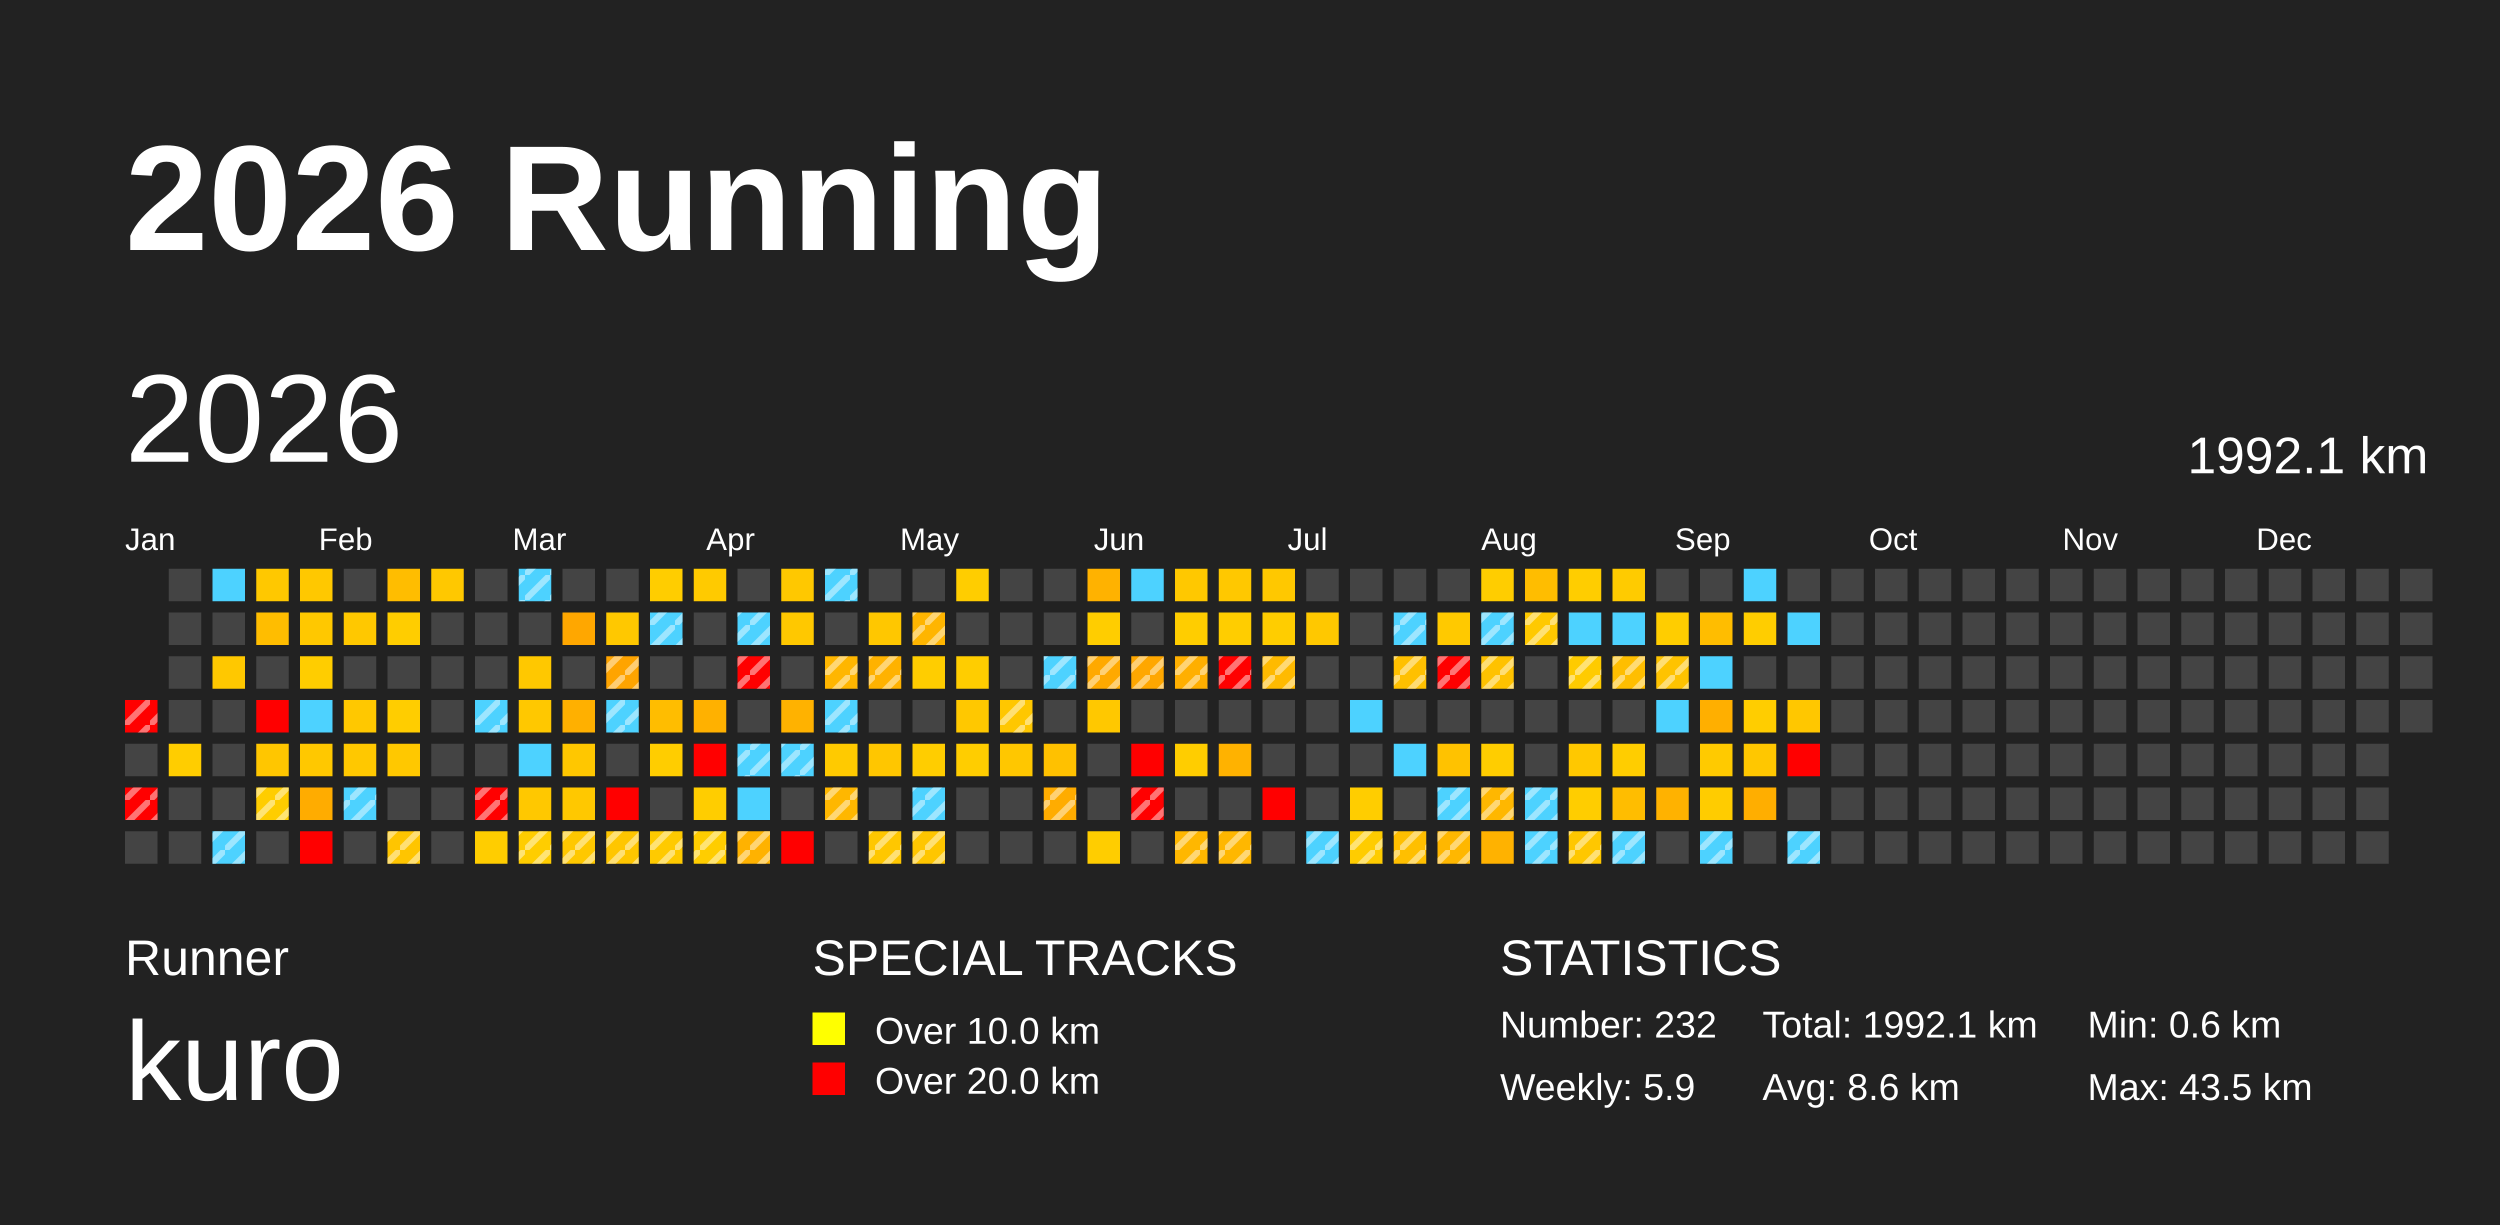
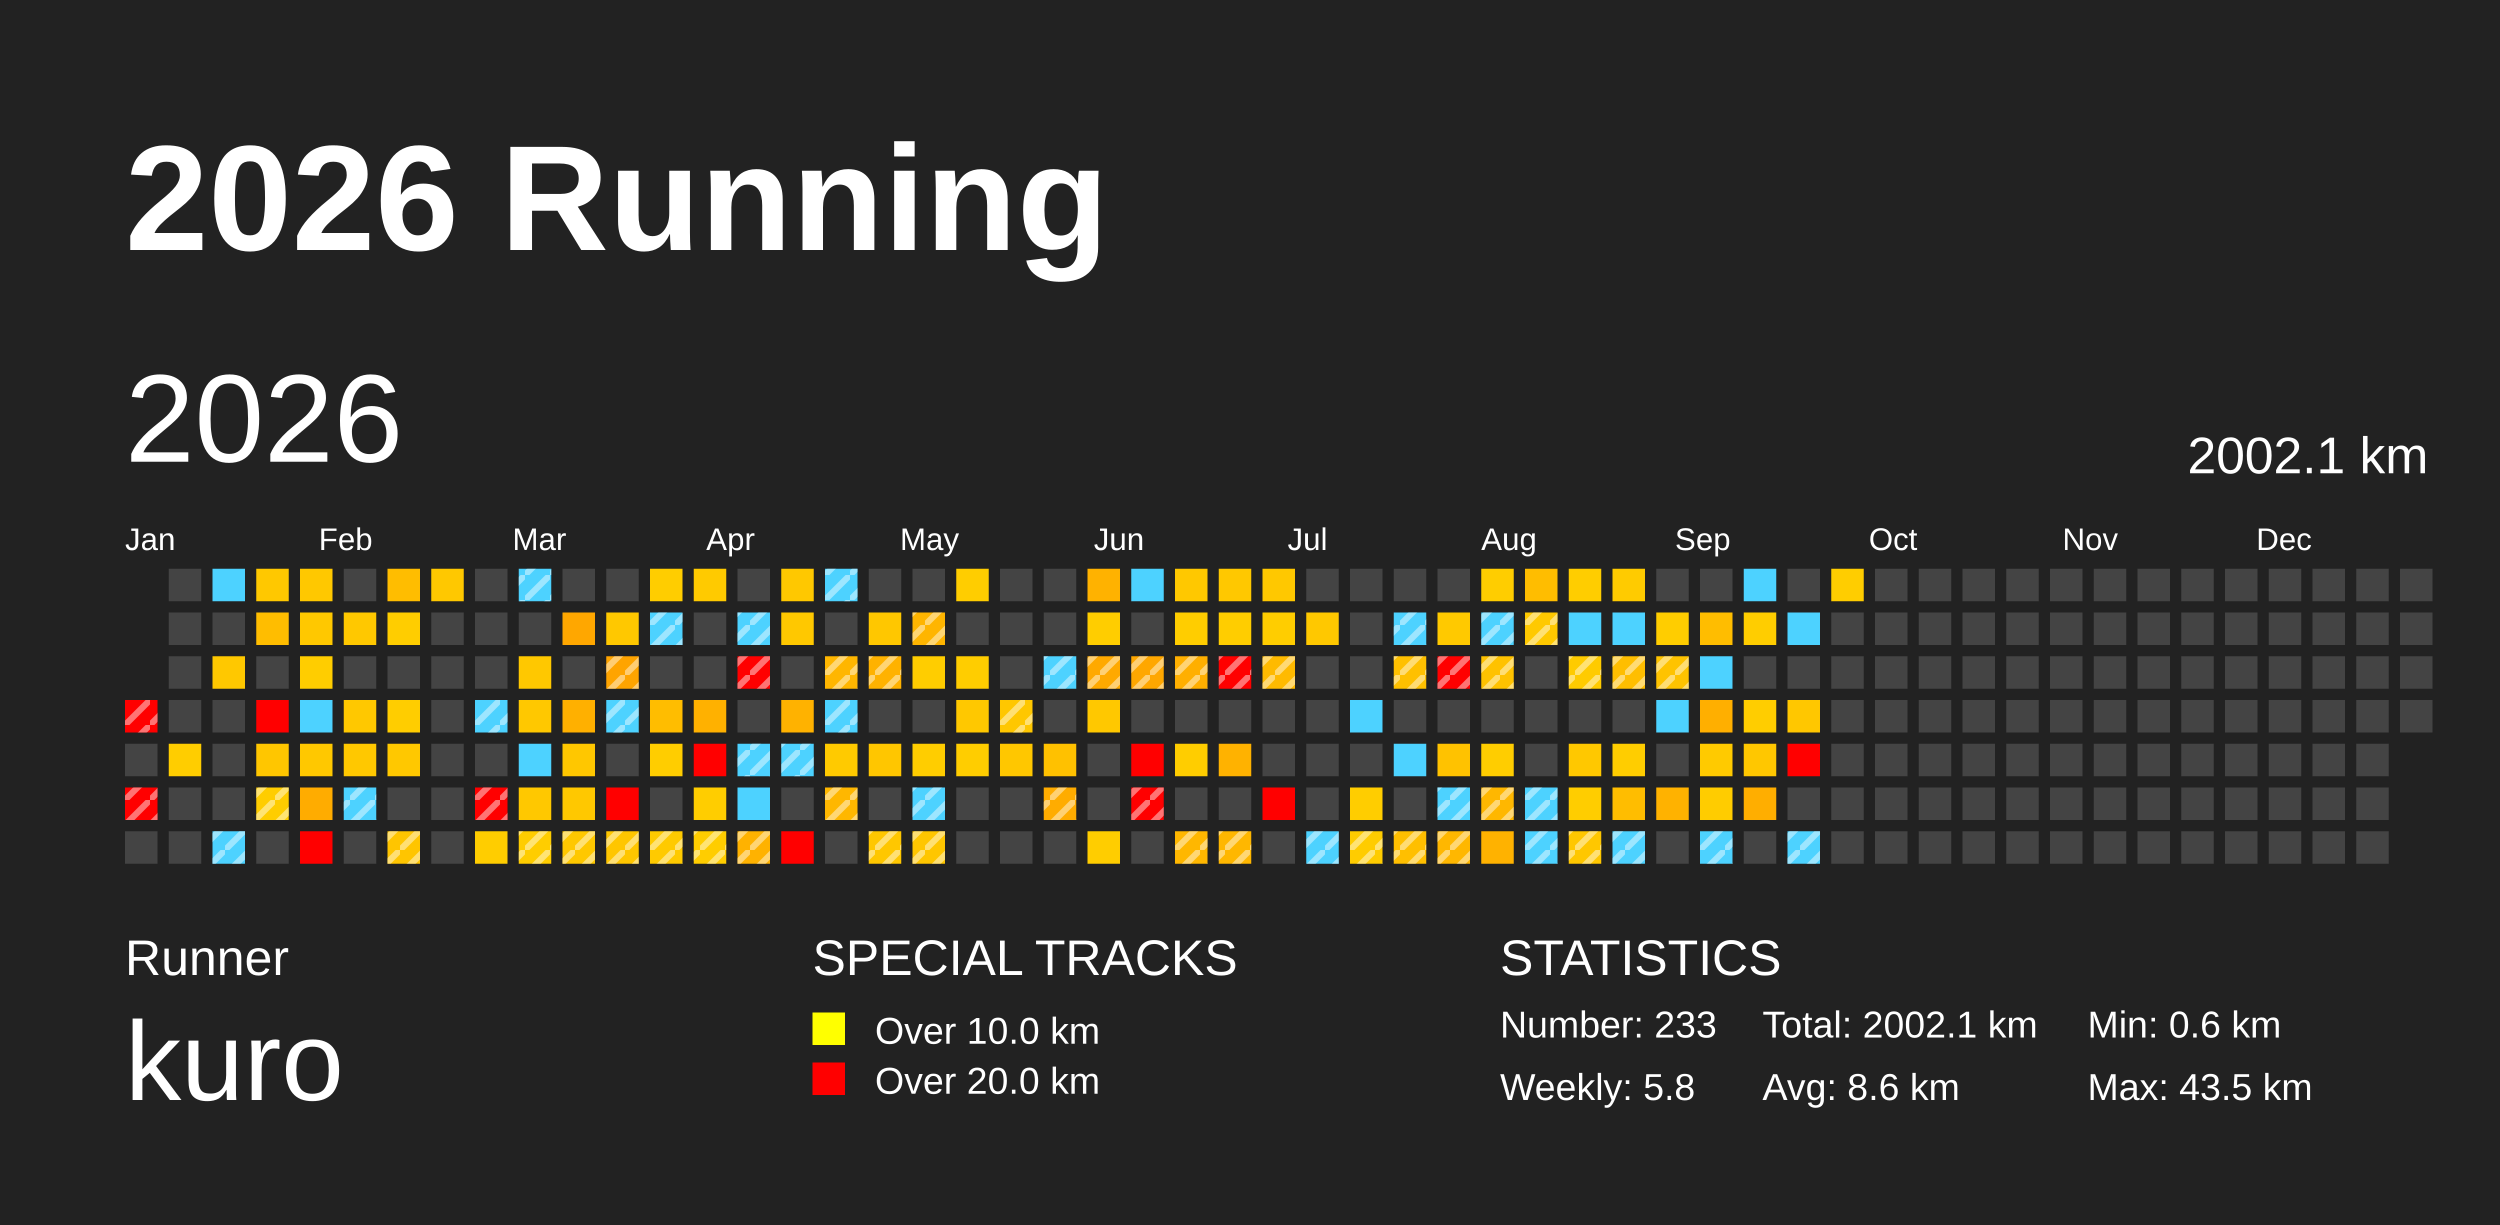
<svg xmlns="http://www.w3.org/2000/svg" baseProfile="full" height="98mm" version="1.1" viewBox="0,0,200,98" width="200mm">
  <defs>
    <pattern height="2" id="indoor-stripe" patternUnits="userSpaceOnUse" width="2">
      <line stroke="white" stroke-opacity="0.45" stroke-width="0.5" x1="0" x2="2" y1="2" y2="0" />
    </pattern>
  </defs>
  <rect fill="#222222" height="98" width="200" x="0" y="0" />
  <text fill="#FFFFFF" style="font-size:12px; font-family:Arial; font-weight:bold;" x="10" y="20">2026 Running</text>
  <text fill="#FFFFFF" style="font-size:4px; font-family:Arial" x="10" y="78">Runner</text>
  <text fill="#FFFFFF" style="font-size:9px; font-family:Arial" x="10" y="88">kuro</text>
  <text fill="#FFFFFF" style="font-size:4px; font-family:Arial" x="65" y="78">SPECIAL TRACKS</text>
  <rect fill="yellow" height="2.6" width="2.6" x="65" y="81" />
  <text fill="#FFFFFF" style="font-size:3px; font-family:Arial" x="70" y="83.5">Over 10.0 km</text>
  <rect fill="red" height="2.6" width="2.6" x="65" y="85" />
  <text fill="#FFFFFF" style="font-size:3px; font-family:Arial" x="70" y="87.5">Over 20.0 km</text>
  <text fill="#FFFFFF" style="font-size:4px; font-family:Arial" x="120" y="78">STATISTICS</text>
-   <text fill="#FFFFFF" style="font-size:3px; font-family:Arial" x="120" y="83">Number: 232</text>
-   <text fill="#FFFFFF" style="font-size:3px; font-family:Arial" x="120" y="88">Weekly: 5.9</text>
-   <text fill="#FFFFFF" style="font-size:3px; font-family:Arial" x="141" y="83">Total: 1992.1 km</text>
+   <text fill="#FFFFFF" style="font-size:3px; font-family:Arial" x="120" y="83">Number: 233</text>
+   <text fill="#FFFFFF" style="font-size:3px; font-family:Arial" x="120" y="88">Weekly: 5.8</text>
+   <text fill="#FFFFFF" style="font-size:3px; font-family:Arial" x="141" y="83">Total: 2002.1 km</text>
  <text fill="#FFFFFF" style="font-size:3px; font-family:Arial" x="141" y="88">Avg: 8.6 km</text>
  <text fill="#FFFFFF" style="font-size:3px; font-family:Arial" x="167" y="83">Min: 0.6 km</text>
  <text fill="#FFFFFF" style="font-size:3px; font-family:Arial" x="167" y="88">Max: 43.5 km</text>
  <text dominant-baseline="hanging" fill="#FFFFFF" style="font-size:10.0px; font-family:Arial;" x="10" y="30">2026</text>
-   <text dominant-baseline="hanging" fill="#FFFFFF" style="font-size:4.125px; font-family:Arial;" x="175" y="35">1992.1 km</text>
+   <text dominant-baseline="hanging" fill="#FFFFFF" style="font-size:4.125px; font-family:Arial;" x="175" y="35">2002.1 km</text>
  <text fill="#FFFFFF" style="font-size:2.5px; font-family:Arial" x="10.0" y="44">Jan</text>
  <text fill="#FFFFFF" style="font-size:2.5px; font-family:Arial" x="25.5" y="44">Feb</text>
  <text fill="#FFFFFF" style="font-size:2.5px; font-family:Arial" x="41.0" y="44">Mar</text>
  <text fill="#FFFFFF" style="font-size:2.5px; font-family:Arial" x="56.5" y="44">Apr</text>
  <text fill="#FFFFFF" style="font-size:2.5px; font-family:Arial" x="72.0" y="44">May</text>
  <text fill="#FFFFFF" style="font-size:2.5px; font-family:Arial" x="87.5" y="44">Jun</text>
  <text fill="#FFFFFF" style="font-size:2.5px; font-family:Arial" x="103.0" y="44">Jul</text>
  <text fill="#FFFFFF" style="font-size:2.5px; font-family:Arial" x="118.5" y="44">Aug</text>
  <text fill="#FFFFFF" style="font-size:2.5px; font-family:Arial" x="134.0" y="44">Sep</text>
  <text fill="#FFFFFF" style="font-size:2.5px; font-family:Arial" x="149.5" y="44">Oct</text>
  <text fill="#FFFFFF" style="font-size:2.5px; font-family:Arial" x="165.0" y="44">Nov</text>
  <text fill="#FFFFFF" style="font-size:2.5px; font-family:Arial" x="180.5" y="44">Dec</text>
  <rect fill="red" height="2.6" width="2.6" x="10.0" y="56.0" />
  <rect fill="url(#indoor-stripe)" height="2.6" style="pointer-events: none;" width="2.6" x="10.0" y="56.0" />
  <rect fill="#444444" height="2.6" width="2.6" x="10.0" y="59.5" />
  <rect fill="red" height="2.6" width="2.6" x="10.0" y="63.0" />
  <rect fill="url(#indoor-stripe)" height="2.6" style="pointer-events: none;" width="2.6" x="10.0" y="63.0" />
  <rect fill="#444444" height="2.6" width="2.6" x="10.0" y="66.5" />
  <rect fill="#444444" height="2.6" width="2.6" x="13.5" y="45.5" />
  <rect fill="#444444" height="2.6" width="2.6" x="13.5" y="49.0" />
  <rect fill="#444444" height="2.6" width="2.6" x="13.5" y="52.5" />
  <rect fill="#444444" height="2.6" width="2.6" x="13.5" y="56.0" />
  <rect fill="#ffcd00" height="2.6" width="2.6" x="13.5" y="59.5" />
  <rect fill="#444444" height="2.6" width="2.6" x="13.5" y="63.0" />
  <rect fill="#444444" height="2.6" width="2.6" x="13.5" y="66.5" />
  <rect fill="#4dd2ff" height="2.6" width="2.6" x="17.0" y="45.5" />
  <rect fill="#444444" height="2.6" width="2.6" x="17.0" y="49.0" />
  <rect fill="#ffc800" height="2.6" width="2.6" x="17.0" y="52.5" />
  <rect fill="#444444" height="2.6" width="2.6" x="17.0" y="56.0" />
  <rect fill="#444444" height="2.6" width="2.6" x="17.0" y="59.5" />
  <rect fill="#444444" height="2.6" width="2.6" x="17.0" y="63.0" />
  <rect fill="#4dd2ff" height="2.6" width="2.6" x="17.0" y="66.5" />
  <rect fill="url(#indoor-stripe)" height="2.6" style="pointer-events: none;" width="2.6" x="17.0" y="66.5" />
  <rect fill="#ffc800" height="2.6" width="2.6" x="20.5" y="45.5" />
  <rect fill="#ffbd00" height="2.6" width="2.6" x="20.5" y="49.0" />
  <rect fill="#444444" height="2.6" width="2.6" x="20.5" y="52.5" />
  <rect fill="red" height="2.6" width="2.6" x="20.5" y="56.0" />
  <rect fill="#ffc600" height="2.6" width="2.6" x="20.5" y="59.5" />
  <rect fill="#ffcd00" height="2.6" width="2.6" x="20.5" y="63.0" />
  <rect fill="url(#indoor-stripe)" height="2.6" style="pointer-events: none;" width="2.6" x="20.5" y="63.0" />
  <rect fill="#444444" height="2.6" width="2.6" x="20.5" y="66.5" />
  <rect fill="#ffc800" height="2.6" width="2.6" x="24.0" y="45.5" />
  <rect fill="#ffc800" height="2.6" width="2.6" x="24.0" y="49.0" />
  <rect fill="#ffcd00" height="2.6" width="2.6" x="24.0" y="52.5" />
  <rect fill="#4dd2ff" height="2.6" width="2.6" x="24.0" y="56.0" />
  <rect fill="#ffc800" height="2.6" width="2.6" x="24.0" y="59.5" />
  <rect fill="#ffac00" height="2.6" width="2.6" x="24.0" y="63.0" />
  <rect fill="red" height="2.6" width="2.6" x="24.0" y="66.5" />
  <rect fill="#444444" height="2.6" width="2.6" x="27.5" y="45.5" />
  <rect fill="#ffc800" height="2.6" width="2.6" x="27.5" y="49.0" />
  <rect fill="#444444" height="2.6" width="2.6" x="27.5" y="52.5" />
  <rect fill="#ffc800" height="2.6" width="2.6" x="27.5" y="56.0" />
  <rect fill="#ffc800" height="2.6" width="2.6" x="27.5" y="59.5" />
  <rect fill="#4dd2ff" height="2.6" width="2.6" x="27.5" y="63.0" />
  <rect fill="url(#indoor-stripe)" height="2.6" style="pointer-events: none;" width="2.6" x="27.5" y="63.0" />
  <rect fill="#444444" height="2.6" width="2.6" x="27.5" y="66.5" />
  <rect fill="#ffbd00" height="2.6" width="2.6" x="31.0" y="45.5" />
  <rect fill="#ffcd00" height="2.6" width="2.6" x="31.0" y="49.0" />
  <rect fill="#444444" height="2.6" width="2.6" x="31.0" y="52.5" />
  <rect fill="#ffcd00" height="2.6" width="2.6" x="31.0" y="56.0" />
  <rect fill="#ffc800" height="2.6" width="2.6" x="31.0" y="59.5" />
  <rect fill="#444444" height="2.6" width="2.6" x="31.0" y="63.0" />
  <rect fill="#ffc500" height="2.6" width="2.6" x="31.0" y="66.5" />
  <rect fill="url(#indoor-stripe)" height="2.6" style="pointer-events: none;" width="2.6" x="31.0" y="66.5" />
  <rect fill="#ffc800" height="2.6" width="2.6" x="34.5" y="45.5" />
  <rect fill="#444444" height="2.6" width="2.6" x="34.5" y="49.0" />
  <rect fill="#444444" height="2.6" width="2.6" x="34.5" y="52.5" />
  <rect fill="#444444" height="2.6" width="2.6" x="34.5" y="56.0" />
  <rect fill="#444444" height="2.6" width="2.6" x="34.5" y="59.5" />
  <rect fill="#444444" height="2.6" width="2.6" x="34.5" y="63.0" />
  <rect fill="#444444" height="2.6" width="2.6" x="34.5" y="66.5" />
  <rect fill="#444444" height="2.6" width="2.6" x="38.0" y="45.5" />
  <rect fill="#444444" height="2.6" width="2.6" x="38.0" y="49.0" />
  <rect fill="#444444" height="2.6" width="2.6" x="38.0" y="52.5" />
  <rect fill="#4dd2ff" height="2.6" width="2.6" x="38.0" y="56.0" />
  <rect fill="url(#indoor-stripe)" height="2.6" style="pointer-events: none;" width="2.6" x="38.0" y="56.0" />
  <rect fill="#444444" height="2.6" width="2.6" x="38.0" y="59.5" />
  <rect fill="red" height="2.6" width="2.6" x="38.0" y="63.0" />
  <rect fill="url(#indoor-stripe)" height="2.6" style="pointer-events: none;" width="2.6" x="38.0" y="63.0" />
  <rect fill="#ffcd00" height="2.6" width="2.6" x="38.0" y="66.5" />
  <rect fill="#4dd2ff" height="2.6" width="2.6" x="41.5" y="45.5" />
  <rect fill="url(#indoor-stripe)" height="2.6" style="pointer-events: none;" width="2.6" x="41.5" y="45.5" />
  <rect fill="#444444" height="2.6" width="2.6" x="41.5" y="49.0" />
  <rect fill="#ffc800" height="2.6" width="2.6" x="41.5" y="52.5" />
  <rect fill="#ffc800" height="2.6" width="2.6" x="41.5" y="56.0" />
  <rect fill="#4dd2ff" height="2.6" width="2.6" x="41.5" y="59.5" />
  <rect fill="#ffc800" height="2.6" width="2.6" x="41.5" y="63.0" />
  <rect fill="#ffcd00" height="2.6" width="2.6" x="41.5" y="66.5" />
  <rect fill="url(#indoor-stripe)" height="2.6" style="pointer-events: none;" width="2.6" x="41.5" y="66.5" />
  <rect fill="#444444" height="2.6" width="2.6" x="45.0" y="45.5" />
  <rect fill="#ffa700" height="2.6" width="2.6" x="45.0" y="49.0" />
  <rect fill="#444444" height="2.6" width="2.6" x="45.0" y="52.5" />
  <rect fill="#ffb000" height="2.6" width="2.6" x="45.0" y="56.0" />
  <rect fill="#ffc700" height="2.6" width="2.6" x="45.0" y="59.5" />
  <rect fill="#ffc800" height="2.6" width="2.6" x="45.0" y="63.0" />
  <rect fill="#ffc800" height="2.6" width="2.6" x="45.0" y="66.5" />
  <rect fill="url(#indoor-stripe)" height="2.6" style="pointer-events: none;" width="2.6" x="45.0" y="66.5" />
  <rect fill="#444444" height="2.6" width="2.6" x="48.5" y="45.5" />
  <rect fill="#ffc800" height="2.6" width="2.6" x="48.5" y="49.0" />
  <rect fill="#ffa400" height="2.6" width="2.6" x="48.5" y="52.5" />
  <rect fill="url(#indoor-stripe)" height="2.6" style="pointer-events: none;" width="2.6" x="48.5" y="52.5" />
  <rect fill="#4dd2ff" height="2.6" width="2.6" x="48.5" y="56.0" />
  <rect fill="url(#indoor-stripe)" height="2.6" style="pointer-events: none;" width="2.6" x="48.5" y="56.0" />
  <rect fill="#444444" height="2.6" width="2.6" x="48.5" y="59.5" />
  <rect fill="red" height="2.6" width="2.6" x="48.5" y="63.0" />
  <rect fill="#ffc600" height="2.6" width="2.6" x="48.5" y="66.5" />
  <rect fill="url(#indoor-stripe)" height="2.6" style="pointer-events: none;" width="2.6" x="48.5" y="66.5" />
  <rect fill="#ffcd00" height="2.6" width="2.6" x="52.0" y="45.5" />
  <rect fill="#4dd2ff" height="2.6" width="2.6" x="52.0" y="49.0" />
  <rect fill="url(#indoor-stripe)" height="2.6" style="pointer-events: none;" width="2.6" x="52.0" y="49.0" />
  <rect fill="#444444" height="2.6" width="2.6" x="52.0" y="52.5" />
  <rect fill="#ffbd00" height="2.6" width="2.6" x="52.0" y="56.0" />
  <rect fill="#ffcd00" height="2.6" width="2.6" x="52.0" y="59.5" />
  <rect fill="#444444" height="2.6" width="2.6" x="52.0" y="63.0" />
  <rect fill="#ffca00" height="2.6" width="2.6" x="52.0" y="66.5" />
  <rect fill="url(#indoor-stripe)" height="2.6" style="pointer-events: none;" width="2.6" x="52.0" y="66.5" />
  <rect fill="#ffca00" height="2.6" width="2.6" x="55.5" y="45.5" />
  <rect fill="#444444" height="2.6" width="2.6" x="55.5" y="49.0" />
  <rect fill="#444444" height="2.6" width="2.6" x="55.5" y="52.5" />
  <rect fill="#ffb100" height="2.6" width="2.6" x="55.5" y="56.0" />
  <rect fill="red" height="2.6" width="2.6" x="55.5" y="59.5" />
  <rect fill="#ffcd00" height="2.6" width="2.6" x="55.5" y="63.0" />
  <rect fill="#ffcd00" height="2.6" width="2.6" x="55.5" y="66.5" />
  <rect fill="url(#indoor-stripe)" height="2.6" style="pointer-events: none;" width="2.6" x="55.5" y="66.5" />
  <rect fill="#444444" height="2.6" width="2.6" x="59.0" y="45.5" />
  <rect fill="#4dd2ff" height="2.6" width="2.6" x="59.0" y="49.0" />
  <rect fill="url(#indoor-stripe)" height="2.6" style="pointer-events: none;" width="2.6" x="59.0" y="49.0" />
  <rect fill="red" height="2.6" width="2.6" x="59.0" y="52.5" />
  <rect fill="url(#indoor-stripe)" height="2.6" style="pointer-events: none;" width="2.6" x="59.0" y="52.5" />
  <rect fill="#444444" height="2.6" width="2.6" x="59.0" y="56.0" />
  <rect fill="#4dd2ff" height="2.6" width="2.6" x="59.0" y="59.5" />
  <rect fill="url(#indoor-stripe)" height="2.6" style="pointer-events: none;" width="2.6" x="59.0" y="59.5" />
  <rect fill="#4dd2ff" height="2.6" width="2.6" x="59.0" y="63.0" />
  <rect fill="#ffb200" height="2.6" width="2.6" x="59.0" y="66.5" />
  <rect fill="url(#indoor-stripe)" height="2.6" style="pointer-events: none;" width="2.6" x="59.0" y="66.5" />
  <rect fill="#ffc800" height="2.6" width="2.6" x="62.5" y="45.5" />
  <rect fill="#ffc800" height="2.6" width="2.6" x="62.5" y="49.0" />
  <rect fill="#444444" height="2.6" width="2.6" x="62.5" y="52.5" />
  <rect fill="#ffb200" height="2.6" width="2.6" x="62.5" y="56.0" />
  <rect fill="#4dd2ff" height="2.6" width="2.6" x="62.5" y="59.5" />
  <rect fill="url(#indoor-stripe)" height="2.6" style="pointer-events: none;" width="2.6" x="62.5" y="59.5" />
  <rect fill="#444444" height="2.6" width="2.6" x="62.5" y="63.0" />
  <rect fill="red" height="2.6" width="2.6" x="62.5" y="66.5" />
  <rect fill="#4dd2ff" height="2.6" width="2.6" x="66.0" y="45.5" />
  <rect fill="url(#indoor-stripe)" height="2.6" style="pointer-events: none;" width="2.6" x="66.0" y="45.5" />
  <rect fill="#444444" height="2.6" width="2.6" x="66.0" y="49.0" />
  <rect fill="#ffb600" height="2.6" width="2.6" x="66.0" y="52.5" />
  <rect fill="url(#indoor-stripe)" height="2.6" style="pointer-events: none;" width="2.6" x="66.0" y="52.5" />
  <rect fill="#4dd2ff" height="2.6" width="2.6" x="66.0" y="56.0" />
  <rect fill="url(#indoor-stripe)" height="2.6" style="pointer-events: none;" width="2.6" x="66.0" y="56.0" />
  <rect fill="#ffca00" height="2.6" width="2.6" x="66.0" y="59.5" />
  <rect fill="#ffb700" height="2.6" width="2.6" x="66.0" y="63.0" />
  <rect fill="url(#indoor-stripe)" height="2.6" style="pointer-events: none;" width="2.6" x="66.0" y="63.0" />
  <rect fill="#444444" height="2.6" width="2.6" x="66.0" y="66.5" />
  <rect fill="#444444" height="2.6" width="2.6" x="69.5" y="45.5" />
  <rect fill="#ffc700" height="2.6" width="2.6" x="69.5" y="49.0" />
  <rect fill="#ffb200" height="2.6" width="2.6" x="69.5" y="52.5" />
  <rect fill="url(#indoor-stripe)" height="2.6" style="pointer-events: none;" width="2.6" x="69.5" y="52.5" />
  <rect fill="#444444" height="2.6" width="2.6" x="69.5" y="56.0" />
  <rect fill="#ffc600" height="2.6" width="2.6" x="69.5" y="59.5" />
  <rect fill="#444444" height="2.6" width="2.6" x="69.5" y="63.0" />
  <rect fill="#ffc700" height="2.6" width="2.6" x="69.5" y="66.5" />
  <rect fill="url(#indoor-stripe)" height="2.6" style="pointer-events: none;" width="2.6" x="69.5" y="66.5" />
  <rect fill="#444444" height="2.6" width="2.6" x="73.0" y="45.5" />
  <rect fill="#ffb500" height="2.6" width="2.6" x="73.0" y="49.0" />
  <rect fill="url(#indoor-stripe)" height="2.6" style="pointer-events: none;" width="2.6" x="73.0" y="49.0" />
  <rect fill="#ffcd00" height="2.6" width="2.6" x="73.0" y="52.5" />
  <rect fill="#444444" height="2.6" width="2.6" x="73.0" y="56.0" />
  <rect fill="#ffcd00" height="2.6" width="2.6" x="73.0" y="59.5" />
  <rect fill="#4dd2ff" height="2.6" width="2.6" x="73.0" y="63.0" />
  <rect fill="url(#indoor-stripe)" height="2.6" style="pointer-events: none;" width="2.6" x="73.0" y="63.0" />
  <rect fill="#ffc600" height="2.6" width="2.6" x="73.0" y="66.5" />
  <rect fill="url(#indoor-stripe)" height="2.6" style="pointer-events: none;" width="2.6" x="73.0" y="66.5" />
  <rect fill="#ffcd00" height="2.6" width="2.6" x="76.5" y="45.5" />
  <rect fill="#444444" height="2.6" width="2.6" x="76.5" y="49.0" />
  <rect fill="#ffcd00" height="2.6" width="2.6" x="76.5" y="52.5" />
  <rect fill="#ffc800" height="2.6" width="2.6" x="76.5" y="56.0" />
  <rect fill="#ffcd00" height="2.6" width="2.6" x="76.5" y="59.5" />
  <rect fill="#444444" height="2.6" width="2.6" x="76.5" y="63.0" />
  <rect fill="#444444" height="2.6" width="2.6" x="76.5" y="66.5" />
  <rect fill="#444444" height="2.6" width="2.6" x="80.0" y="45.5" />
  <rect fill="#444444" height="2.6" width="2.6" x="80.0" y="49.0" />
  <rect fill="#444444" height="2.6" width="2.6" x="80.0" y="52.5" />
  <rect fill="#ffc700" height="2.6" width="2.6" x="80.0" y="56.0" />
  <rect fill="url(#indoor-stripe)" height="2.6" style="pointer-events: none;" width="2.6" x="80.0" y="56.0" />
  <rect fill="#ffc700" height="2.6" width="2.6" x="80.0" y="59.5" />
  <rect fill="#444444" height="2.6" width="2.6" x="80.0" y="63.0" />
  <rect fill="#444444" height="2.6" width="2.6" x="80.0" y="66.5" />
  <rect fill="#444444" height="2.6" width="2.6" x="83.5" y="45.5" />
  <rect fill="#444444" height="2.6" width="2.6" x="83.5" y="49.0" />
  <rect fill="#4dd2ff" height="2.6" width="2.6" x="83.5" y="52.5" />
  <rect fill="url(#indoor-stripe)" height="2.6" style="pointer-events: none;" width="2.6" x="83.5" y="52.5" />
  <rect fill="#444444" height="2.6" width="2.6" x="83.5" y="56.0" />
  <rect fill="#ffc100" height="2.6" width="2.6" x="83.5" y="59.5" />
  <rect fill="#ffac00" height="2.6" width="2.6" x="83.5" y="63.0" />
  <rect fill="url(#indoor-stripe)" height="2.6" style="pointer-events: none;" width="2.6" x="83.5" y="63.0" />
  <rect fill="#444444" height="2.6" width="2.6" x="83.5" y="66.5" />
  <rect fill="#ffb200" height="2.6" width="2.6" x="87.0" y="45.5" />
  <rect fill="#ffcd00" height="2.6" width="2.6" x="87.0" y="49.0" />
  <rect fill="#ffa900" height="2.6" width="2.6" x="87.0" y="52.5" />
  <rect fill="url(#indoor-stripe)" height="2.6" style="pointer-events: none;" width="2.6" x="87.0" y="52.5" />
  <rect fill="#ffc800" height="2.6" width="2.6" x="87.0" y="56.0" />
  <rect fill="#444444" height="2.6" width="2.6" x="87.0" y="59.5" />
  <rect fill="#444444" height="2.6" width="2.6" x="87.0" y="63.0" />
  <rect fill="#ffcd00" height="2.6" width="2.6" x="87.0" y="66.5" />
  <rect fill="#4dd2ff" height="2.6" width="2.6" x="90.5" y="45.5" />
  <rect fill="#444444" height="2.6" width="2.6" x="90.5" y="49.0" />
  <rect fill="#ffa700" height="2.6" width="2.6" x="90.5" y="52.5" />
  <rect fill="url(#indoor-stripe)" height="2.6" style="pointer-events: none;" width="2.6" x="90.5" y="52.5" />
  <rect fill="#444444" height="2.6" width="2.6" x="90.5" y="56.0" />
  <rect fill="red" height="2.6" width="2.6" x="90.5" y="59.5" />
  <rect fill="red" height="2.6" width="2.6" x="90.5" y="63.0" />
  <rect fill="url(#indoor-stripe)" height="2.6" style="pointer-events: none;" width="2.6" x="90.5" y="63.0" />
  <rect fill="#444444" height="2.6" width="2.6" x="90.5" y="66.5" />
  <rect fill="#ffc800" height="2.6" width="2.6" x="94.0" y="45.5" />
  <rect fill="#ffcd00" height="2.6" width="2.6" x="94.0" y="49.0" />
  <rect fill="#ffaf00" height="2.6" width="2.6" x="94.0" y="52.5" />
  <rect fill="url(#indoor-stripe)" height="2.6" style="pointer-events: none;" width="2.6" x="94.0" y="52.5" />
  <rect fill="#444444" height="2.6" width="2.6" x="94.0" y="56.0" />
  <rect fill="#ffcd00" height="2.6" width="2.6" x="94.0" y="59.5" />
  <rect fill="#444444" height="2.6" width="2.6" x="94.0" y="63.0" />
  <rect fill="#ffb700" height="2.6" width="2.6" x="94.0" y="66.5" />
  <rect fill="url(#indoor-stripe)" height="2.6" style="pointer-events: none;" width="2.6" x="94.0" y="66.5" />
  <rect fill="#ffc800" height="2.6" width="2.6" x="97.5" y="45.5" />
  <rect fill="#ffcd00" height="2.6" width="2.6" x="97.5" y="49.0" />
  <rect fill="red" height="2.6" width="2.6" x="97.5" y="52.5" />
  <rect fill="url(#indoor-stripe)" height="2.6" style="pointer-events: none;" width="2.6" x="97.5" y="52.5" />
  <rect fill="#444444" height="2.6" width="2.6" x="97.5" y="56.0" />
  <rect fill="#ffb200" height="2.6" width="2.6" x="97.5" y="59.5" />
  <rect fill="#444444" height="2.6" width="2.6" x="97.5" y="63.0" />
  <rect fill="#ffb700" height="2.6" width="2.6" x="97.5" y="66.5" />
  <rect fill="url(#indoor-stripe)" height="2.6" style="pointer-events: none;" width="2.6" x="97.5" y="66.5" />
  <rect fill="#ffc800" height="2.6" width="2.6" x="101.0" y="45.5" />
  <rect fill="#ffcd00" height="2.6" width="2.6" x="101.0" y="49.0" />
  <rect fill="#ffba00" height="2.6" width="2.6" x="101.0" y="52.5" />
  <rect fill="url(#indoor-stripe)" height="2.6" style="pointer-events: none;" width="2.6" x="101.0" y="52.5" />
  <rect fill="#444444" height="2.6" width="2.6" x="101.0" y="56.0" />
  <rect fill="#444444" height="2.6" width="2.6" x="101.0" y="59.5" />
  <rect fill="red" height="2.6" width="2.6" x="101.0" y="63.0" />
  <rect fill="#444444" height="2.6" width="2.6" x="101.0" y="66.5" />
  <rect fill="#444444" height="2.6" width="2.6" x="104.5" y="45.5" />
  <rect fill="#ffc800" height="2.6" width="2.6" x="104.5" y="49.0" />
  <rect fill="#444444" height="2.6" width="2.6" x="104.5" y="52.5" />
  <rect fill="#444444" height="2.6" width="2.6" x="104.5" y="56.0" />
  <rect fill="#444444" height="2.6" width="2.6" x="104.5" y="59.5" />
  <rect fill="#444444" height="2.6" width="2.6" x="104.5" y="63.0" />
  <rect fill="#4dd2ff" height="2.6" width="2.6" x="104.5" y="66.5" />
  <rect fill="url(#indoor-stripe)" height="2.6" style="pointer-events: none;" width="2.6" x="104.5" y="66.5" />
  <rect fill="#444444" height="2.6" width="2.6" x="108.0" y="45.5" />
  <rect fill="#444444" height="2.6" width="2.6" x="108.0" y="49.0" />
  <rect fill="#444444" height="2.6" width="2.6" x="108.0" y="52.5" />
  <rect fill="#4dd2ff" height="2.6" width="2.6" x="108.0" y="56.0" />
  <rect fill="#444444" height="2.6" width="2.6" x="108.0" y="59.5" />
  <rect fill="#ffcd00" height="2.6" width="2.6" x="108.0" y="63.0" />
  <rect fill="#ffcc00" height="2.6" width="2.6" x="108.0" y="66.5" />
  <rect fill="url(#indoor-stripe)" height="2.6" style="pointer-events: none;" width="2.6" x="108.0" y="66.5" />
  <rect fill="#444444" height="2.6" width="2.6" x="111.5" y="45.5" />
  <rect fill="#4dd2ff" height="2.6" width="2.6" x="111.5" y="49.0" />
  <rect fill="url(#indoor-stripe)" height="2.6" style="pointer-events: none;" width="2.6" x="111.5" y="49.0" />
  <rect fill="#ffc000" height="2.6" width="2.6" x="111.5" y="52.5" />
  <rect fill="url(#indoor-stripe)" height="2.6" style="pointer-events: none;" width="2.6" x="111.5" y="52.5" />
  <rect fill="#444444" height="2.6" width="2.6" x="111.5" y="56.0" />
  <rect fill="#4dd2ff" height="2.6" width="2.6" x="111.5" y="59.5" />
  <rect fill="#444444" height="2.6" width="2.6" x="111.5" y="63.0" />
  <rect fill="#ffbf00" height="2.6" width="2.6" x="111.5" y="66.5" />
  <rect fill="url(#indoor-stripe)" height="2.6" style="pointer-events: none;" width="2.6" x="111.5" y="66.5" />
  <rect fill="#444444" height="2.6" width="2.6" x="115.0" y="45.5" />
  <rect fill="#ffc900" height="2.6" width="2.6" x="115.0" y="49.0" />
  <rect fill="red" height="2.6" width="2.6" x="115.0" y="52.5" />
  <rect fill="url(#indoor-stripe)" height="2.6" style="pointer-events: none;" width="2.6" x="115.0" y="52.5" />
  <rect fill="#444444" height="2.6" width="2.6" x="115.0" y="56.0" />
  <rect fill="#ffc200" height="2.6" width="2.6" x="115.0" y="59.5" />
  <rect fill="#4dd2ff" height="2.6" width="2.6" x="115.0" y="63.0" />
  <rect fill="url(#indoor-stripe)" height="2.6" style="pointer-events: none;" width="2.6" x="115.0" y="63.0" />
  <rect fill="#ffb700" height="2.6" width="2.6" x="115.0" y="66.5" />
  <rect fill="url(#indoor-stripe)" height="2.6" style="pointer-events: none;" width="2.6" x="115.0" y="66.5" />
  <rect fill="#ffcd00" height="2.6" width="2.6" x="118.5" y="45.5" />
  <rect fill="#4dd2ff" height="2.6" width="2.6" x="118.5" y="49.0" />
  <rect fill="url(#indoor-stripe)" height="2.6" style="pointer-events: none;" width="2.6" x="118.5" y="49.0" />
  <rect fill="#ffc200" height="2.6" width="2.6" x="118.5" y="52.5" />
  <rect fill="url(#indoor-stripe)" height="2.6" style="pointer-events: none;" width="2.6" x="118.5" y="52.5" />
  <rect fill="#444444" height="2.6" width="2.6" x="118.5" y="56.0" />
  <rect fill="#ffcd00" height="2.6" width="2.6" x="118.5" y="59.5" />
  <rect fill="#ffb700" height="2.6" width="2.6" x="118.5" y="63.0" />
  <rect fill="url(#indoor-stripe)" height="2.6" style="pointer-events: none;" width="2.6" x="118.5" y="63.0" />
  <rect fill="#ffb200" height="2.6" width="2.6" x="118.5" y="66.5" />
  <rect fill="#ffbd00" height="2.6" width="2.6" x="122.0" y="45.5" />
  <rect fill="#ffc900" height="2.6" width="2.6" x="122.0" y="49.0" />
  <rect fill="url(#indoor-stripe)" height="2.6" style="pointer-events: none;" width="2.6" x="122.0" y="49.0" />
  <rect fill="#444444" height="2.6" width="2.6" x="122.0" y="52.5" />
  <rect fill="#444444" height="2.6" width="2.6" x="122.0" y="56.0" />
  <rect fill="#444444" height="2.6" width="2.6" x="122.0" y="59.5" />
  <rect fill="#4dd2ff" height="2.6" width="2.6" x="122.0" y="63.0" />
  <rect fill="url(#indoor-stripe)" height="2.6" style="pointer-events: none;" width="2.6" x="122.0" y="63.0" />
  <rect fill="#4dd2ff" height="2.6" width="2.6" x="122.0" y="66.5" />
  <rect fill="url(#indoor-stripe)" height="2.6" style="pointer-events: none;" width="2.6" x="122.0" y="66.5" />
  <rect fill="#ffcd00" height="2.6" width="2.6" x="125.5" y="45.5" />
  <rect fill="#4dd2ff" height="2.6" width="2.6" x="125.5" y="49.0" />
  <rect fill="#ffcb00" height="2.6" width="2.6" x="125.5" y="52.5" />
  <rect fill="url(#indoor-stripe)" height="2.6" style="pointer-events: none;" width="2.6" x="125.5" y="52.5" />
  <rect fill="#444444" height="2.6" width="2.6" x="125.5" y="56.0" />
  <rect fill="#ffc800" height="2.6" width="2.6" x="125.5" y="59.5" />
  <rect fill="#ffcd00" height="2.6" width="2.6" x="125.5" y="63.0" />
  <rect fill="#ffc700" height="2.6" width="2.6" x="125.5" y="66.5" />
  <rect fill="url(#indoor-stripe)" height="2.6" style="pointer-events: none;" width="2.6" x="125.5" y="66.5" />
  <rect fill="#ffcb00" height="2.6" width="2.6" x="129.0" y="45.5" />
  <rect fill="#4dd2ff" height="2.6" width="2.6" x="129.0" y="49.0" />
  <rect fill="#ffbe00" height="2.6" width="2.6" x="129.0" y="52.5" />
  <rect fill="url(#indoor-stripe)" height="2.6" style="pointer-events: none;" width="2.6" x="129.0" y="52.5" />
  <rect fill="#444444" height="2.6" width="2.6" x="129.0" y="56.0" />
  <rect fill="#ffcd00" height="2.6" width="2.6" x="129.0" y="59.5" />
  <rect fill="#ffbd00" height="2.6" width="2.6" x="129.0" y="63.0" />
  <rect fill="#4dd2ff" height="2.6" width="2.6" x="129.0" y="66.5" />
  <rect fill="url(#indoor-stripe)" height="2.6" style="pointer-events: none;" width="2.6" x="129.0" y="66.5" />
  <rect fill="#444444" height="2.6" width="2.6" x="132.5" y="45.5" />
  <rect fill="#ffcd00" height="2.6" width="2.6" x="132.5" y="49.0" />
  <rect fill="#ffc300" height="2.6" width="2.6" x="132.5" y="52.5" />
  <rect fill="url(#indoor-stripe)" height="2.6" style="pointer-events: none;" width="2.6" x="132.5" y="52.5" />
  <rect fill="#4dd2ff" height="2.6" width="2.6" x="132.5" y="56.0" />
  <rect fill="#444444" height="2.6" width="2.6" x="132.5" y="59.5" />
  <rect fill="#ffb200" height="2.6" width="2.6" x="132.5" y="63.0" />
  <rect fill="#444444" height="2.6" width="2.6" x="132.5" y="66.5" />
  <rect fill="#444444" height="2.6" width="2.6" x="136.0" y="45.5" />
  <rect fill="#ffbd00" height="2.6" width="2.6" x="136.0" y="49.0" />
  <rect fill="#4dd2ff" height="2.6" width="2.6" x="136.0" y="52.5" />
  <rect fill="#ffaf00" height="2.6" width="2.6" x="136.0" y="56.0" />
  <rect fill="#ffca00" height="2.6" width="2.6" x="136.0" y="59.5" />
  <rect fill="#ffcc00" height="2.6" width="2.6" x="136.0" y="63.0" />
  <rect fill="#4dd2ff" height="2.6" width="2.6" x="136.0" y="66.5" />
  <rect fill="url(#indoor-stripe)" height="2.6" style="pointer-events: none;" width="2.6" x="136.0" y="66.5" />
  <rect fill="#4dd2ff" height="2.6" width="2.6" x="139.5" y="45.5" />
  <rect fill="#ffcd00" height="2.6" width="2.6" x="139.5" y="49.0" />
  <rect fill="#444444" height="2.6" width="2.6" x="139.5" y="52.5" />
  <rect fill="#ffcd00" height="2.6" width="2.6" x="139.5" y="56.0" />
  <rect fill="#ffc700" height="2.6" width="2.6" x="139.5" y="59.5" />
  <rect fill="#ffae00" height="2.6" width="2.6" x="139.5" y="63.0" />
  <rect fill="#444444" height="2.6" width="2.6" x="139.5" y="66.5" />
  <rect fill="#444444" height="2.6" width="2.6" x="143.0" y="45.5" />
  <rect fill="#4dd2ff" height="2.6" width="2.6" x="143.0" y="49.0" />
  <rect fill="#444444" height="2.6" width="2.6" x="143.0" y="52.5" />
  <rect fill="#ffc700" height="2.6" width="2.6" x="143.0" y="56.0" />
  <rect fill="red" height="2.6" width="2.6" x="143.0" y="59.5" />
  <rect fill="#444444" height="2.6" width="2.6" x="143.0" y="63.0" />
  <rect fill="#4dd2ff" height="2.6" width="2.6" x="143.0" y="66.5" />
  <rect fill="url(#indoor-stripe)" height="2.6" style="pointer-events: none;" width="2.6" x="143.0" y="66.5" />
-   <rect fill="#444444" height="2.6" width="2.6" x="146.5" y="45.5" />
+   <rect fill="#ffcd00" height="2.6" width="2.6" x="146.5" y="45.5" />
  <rect fill="#444444" height="2.6" width="2.6" x="146.5" y="49.0" />
  <rect fill="#444444" height="2.6" width="2.6" x="146.5" y="52.5" />
  <rect fill="#444444" height="2.6" width="2.6" x="146.5" y="56.0" />
  <rect fill="#444444" height="2.6" width="2.6" x="146.5" y="59.5" />
  <rect fill="#444444" height="2.6" width="2.6" x="146.5" y="63.0" />
  <rect fill="#444444" height="2.6" width="2.6" x="146.5" y="66.5" />
  <rect fill="#444444" height="2.6" width="2.6" x="150.0" y="45.5" />
  <rect fill="#444444" height="2.6" width="2.6" x="150.0" y="49.0" />
  <rect fill="#444444" height="2.6" width="2.6" x="150.0" y="52.5" />
  <rect fill="#444444" height="2.6" width="2.6" x="150.0" y="56.0" />
  <rect fill="#444444" height="2.6" width="2.6" x="150.0" y="59.5" />
  <rect fill="#444444" height="2.6" width="2.6" x="150.0" y="63.0" />
  <rect fill="#444444" height="2.6" width="2.6" x="150.0" y="66.5" />
  <rect fill="#444444" height="2.6" width="2.6" x="153.5" y="45.5" />
  <rect fill="#444444" height="2.6" width="2.6" x="153.5" y="49.0" />
  <rect fill="#444444" height="2.6" width="2.6" x="153.5" y="52.5" />
  <rect fill="#444444" height="2.6" width="2.6" x="153.5" y="56.0" />
  <rect fill="#444444" height="2.6" width="2.6" x="153.5" y="59.5" />
  <rect fill="#444444" height="2.6" width="2.6" x="153.5" y="63.0" />
  <rect fill="#444444" height="2.6" width="2.6" x="153.5" y="66.5" />
  <rect fill="#444444" height="2.6" width="2.6" x="157.0" y="45.5" />
  <rect fill="#444444" height="2.6" width="2.6" x="157.0" y="49.0" />
  <rect fill="#444444" height="2.6" width="2.6" x="157.0" y="52.5" />
  <rect fill="#444444" height="2.6" width="2.6" x="157.0" y="56.0" />
  <rect fill="#444444" height="2.6" width="2.6" x="157.0" y="59.5" />
  <rect fill="#444444" height="2.6" width="2.6" x="157.0" y="63.0" />
  <rect fill="#444444" height="2.6" width="2.6" x="157.0" y="66.5" />
  <rect fill="#444444" height="2.6" width="2.6" x="160.5" y="45.5" />
  <rect fill="#444444" height="2.6" width="2.6" x="160.5" y="49.0" />
  <rect fill="#444444" height="2.6" width="2.6" x="160.5" y="52.5" />
  <rect fill="#444444" height="2.6" width="2.6" x="160.5" y="56.0" />
  <rect fill="#444444" height="2.6" width="2.6" x="160.5" y="59.5" />
  <rect fill="#444444" height="2.6" width="2.6" x="160.5" y="63.0" />
  <rect fill="#444444" height="2.6" width="2.6" x="160.5" y="66.5" />
  <rect fill="#444444" height="2.6" width="2.6" x="164.0" y="45.5" />
  <rect fill="#444444" height="2.6" width="2.6" x="164.0" y="49.0" />
  <rect fill="#444444" height="2.6" width="2.6" x="164.0" y="52.5" />
  <rect fill="#444444" height="2.6" width="2.6" x="164.0" y="56.0" />
  <rect fill="#444444" height="2.6" width="2.6" x="164.0" y="59.5" />
  <rect fill="#444444" height="2.6" width="2.6" x="164.0" y="63.0" />
  <rect fill="#444444" height="2.6" width="2.6" x="164.0" y="66.5" />
  <rect fill="#444444" height="2.6" width="2.6" x="167.5" y="45.5" />
  <rect fill="#444444" height="2.6" width="2.6" x="167.5" y="49.0" />
  <rect fill="#444444" height="2.6" width="2.6" x="167.5" y="52.5" />
  <rect fill="#444444" height="2.6" width="2.6" x="167.5" y="56.0" />
  <rect fill="#444444" height="2.6" width="2.6" x="167.5" y="59.5" />
  <rect fill="#444444" height="2.6" width="2.6" x="167.5" y="63.0" />
  <rect fill="#444444" height="2.6" width="2.6" x="167.5" y="66.5" />
  <rect fill="#444444" height="2.6" width="2.6" x="171.0" y="45.5" />
  <rect fill="#444444" height="2.6" width="2.6" x="171.0" y="49.0" />
  <rect fill="#444444" height="2.6" width="2.6" x="171.0" y="52.5" />
  <rect fill="#444444" height="2.6" width="2.6" x="171.0" y="56.0" />
  <rect fill="#444444" height="2.6" width="2.6" x="171.0" y="59.5" />
  <rect fill="#444444" height="2.6" width="2.6" x="171.0" y="63.0" />
  <rect fill="#444444" height="2.6" width="2.6" x="171.0" y="66.5" />
  <rect fill="#444444" height="2.6" width="2.6" x="174.5" y="45.5" />
  <rect fill="#444444" height="2.6" width="2.6" x="174.5" y="49.0" />
  <rect fill="#444444" height="2.6" width="2.6" x="174.5" y="52.5" />
  <rect fill="#444444" height="2.6" width="2.6" x="174.5" y="56.0" />
  <rect fill="#444444" height="2.6" width="2.6" x="174.5" y="59.5" />
  <rect fill="#444444" height="2.6" width="2.6" x="174.5" y="63.0" />
  <rect fill="#444444" height="2.6" width="2.6" x="174.5" y="66.5" />
  <rect fill="#444444" height="2.6" width="2.6" x="178.0" y="45.5" />
  <rect fill="#444444" height="2.6" width="2.6" x="178.0" y="49.0" />
  <rect fill="#444444" height="2.6" width="2.6" x="178.0" y="52.5" />
  <rect fill="#444444" height="2.6" width="2.6" x="178.0" y="56.0" />
  <rect fill="#444444" height="2.6" width="2.6" x="178.0" y="59.5" />
  <rect fill="#444444" height="2.6" width="2.6" x="178.0" y="63.0" />
  <rect fill="#444444" height="2.6" width="2.6" x="178.0" y="66.5" />
  <rect fill="#444444" height="2.6" width="2.6" x="181.5" y="45.5" />
  <rect fill="#444444" height="2.6" width="2.6" x="181.5" y="49.0" />
  <rect fill="#444444" height="2.6" width="2.6" x="181.5" y="52.5" />
  <rect fill="#444444" height="2.6" width="2.6" x="181.5" y="56.0" />
  <rect fill="#444444" height="2.6" width="2.6" x="181.5" y="59.5" />
  <rect fill="#444444" height="2.6" width="2.6" x="181.5" y="63.0" />
  <rect fill="#444444" height="2.6" width="2.6" x="181.5" y="66.5" />
  <rect fill="#444444" height="2.6" width="2.6" x="185.0" y="45.5" />
  <rect fill="#444444" height="2.6" width="2.6" x="185.0" y="49.0" />
  <rect fill="#444444" height="2.6" width="2.6" x="185.0" y="52.5" />
  <rect fill="#444444" height="2.6" width="2.6" x="185.0" y="56.0" />
  <rect fill="#444444" height="2.6" width="2.6" x="185.0" y="59.5" />
  <rect fill="#444444" height="2.6" width="2.6" x="185.0" y="63.0" />
  <rect fill="#444444" height="2.6" width="2.6" x="185.0" y="66.5" />
  <rect fill="#444444" height="2.6" width="2.6" x="188.5" y="45.5" />
  <rect fill="#444444" height="2.6" width="2.6" x="188.5" y="49.0" />
  <rect fill="#444444" height="2.6" width="2.6" x="188.5" y="52.5" />
  <rect fill="#444444" height="2.6" width="2.6" x="188.5" y="56.0" />
  <rect fill="#444444" height="2.6" width="2.6" x="188.5" y="59.5" />
  <rect fill="#444444" height="2.6" width="2.6" x="188.5" y="63.0" />
  <rect fill="#444444" height="2.6" width="2.6" x="188.5" y="66.5" />
  <rect fill="#444444" height="2.6" width="2.6" x="192.0" y="45.5" />
  <rect fill="#444444" height="2.6" width="2.6" x="192.0" y="49.0" />
  <rect fill="#444444" height="2.6" width="2.6" x="192.0" y="52.5" />
  <rect fill="#444444" height="2.6" width="2.6" x="192.0" y="56.0" />
</svg>
